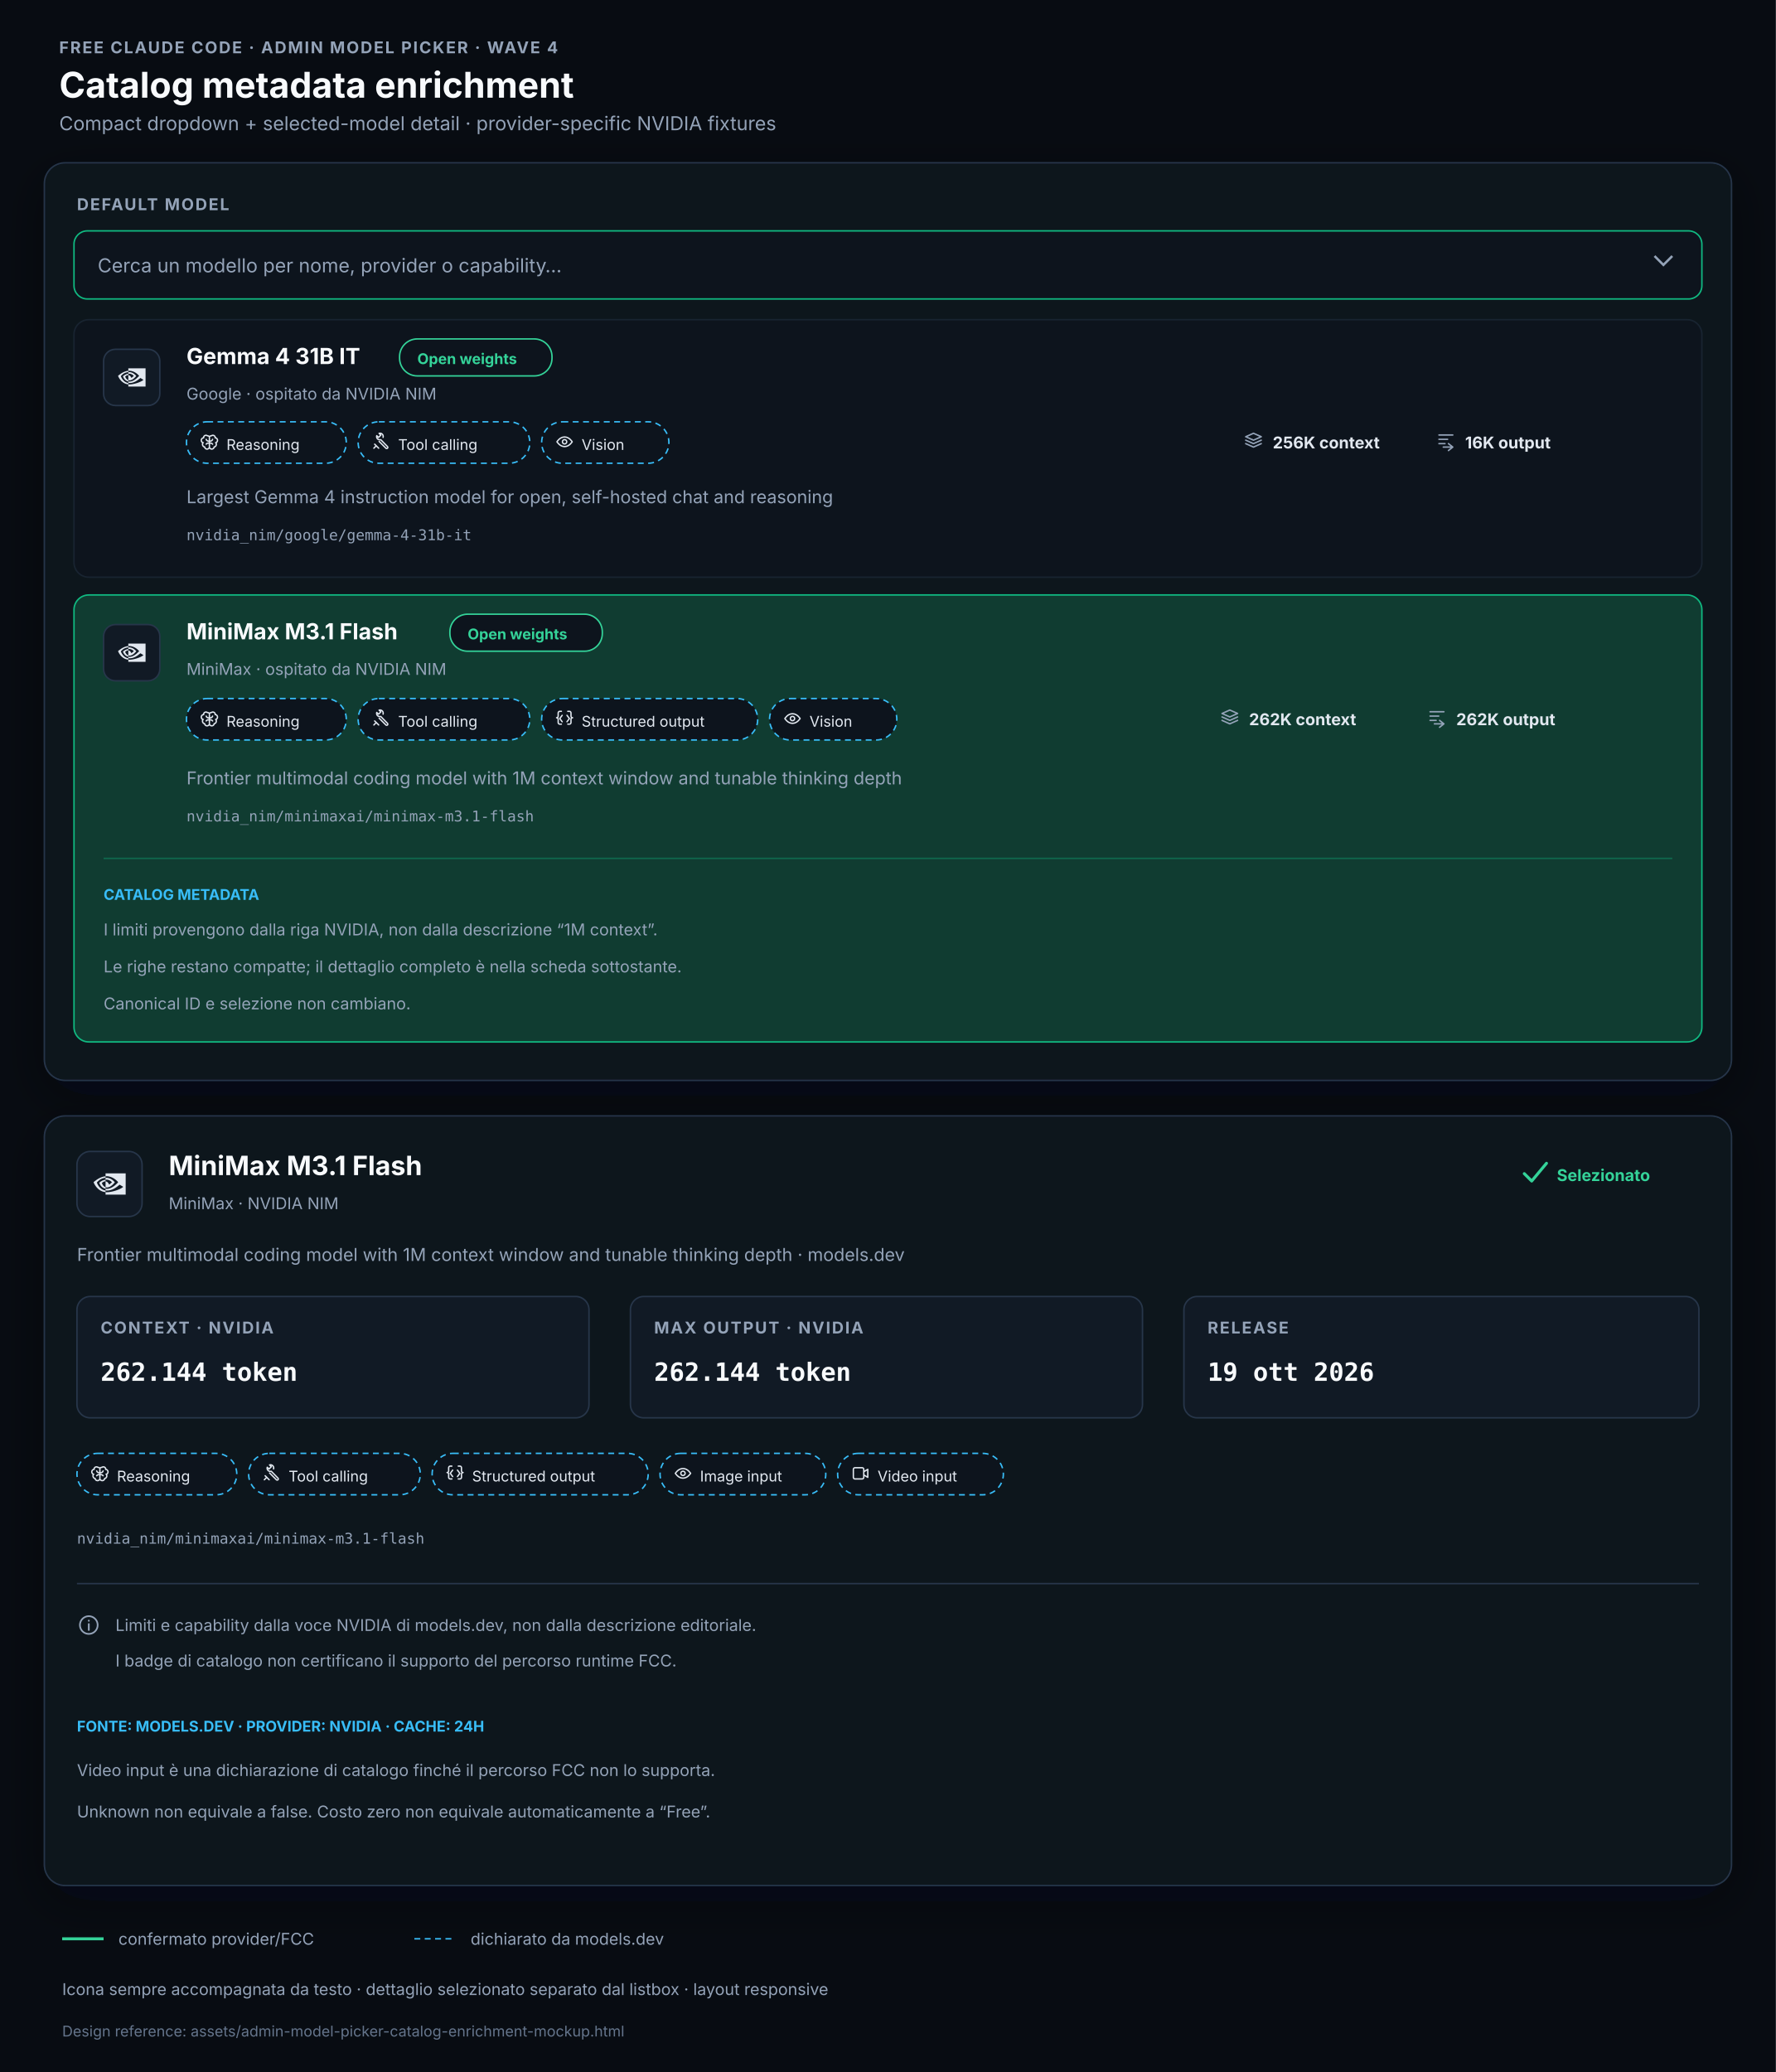
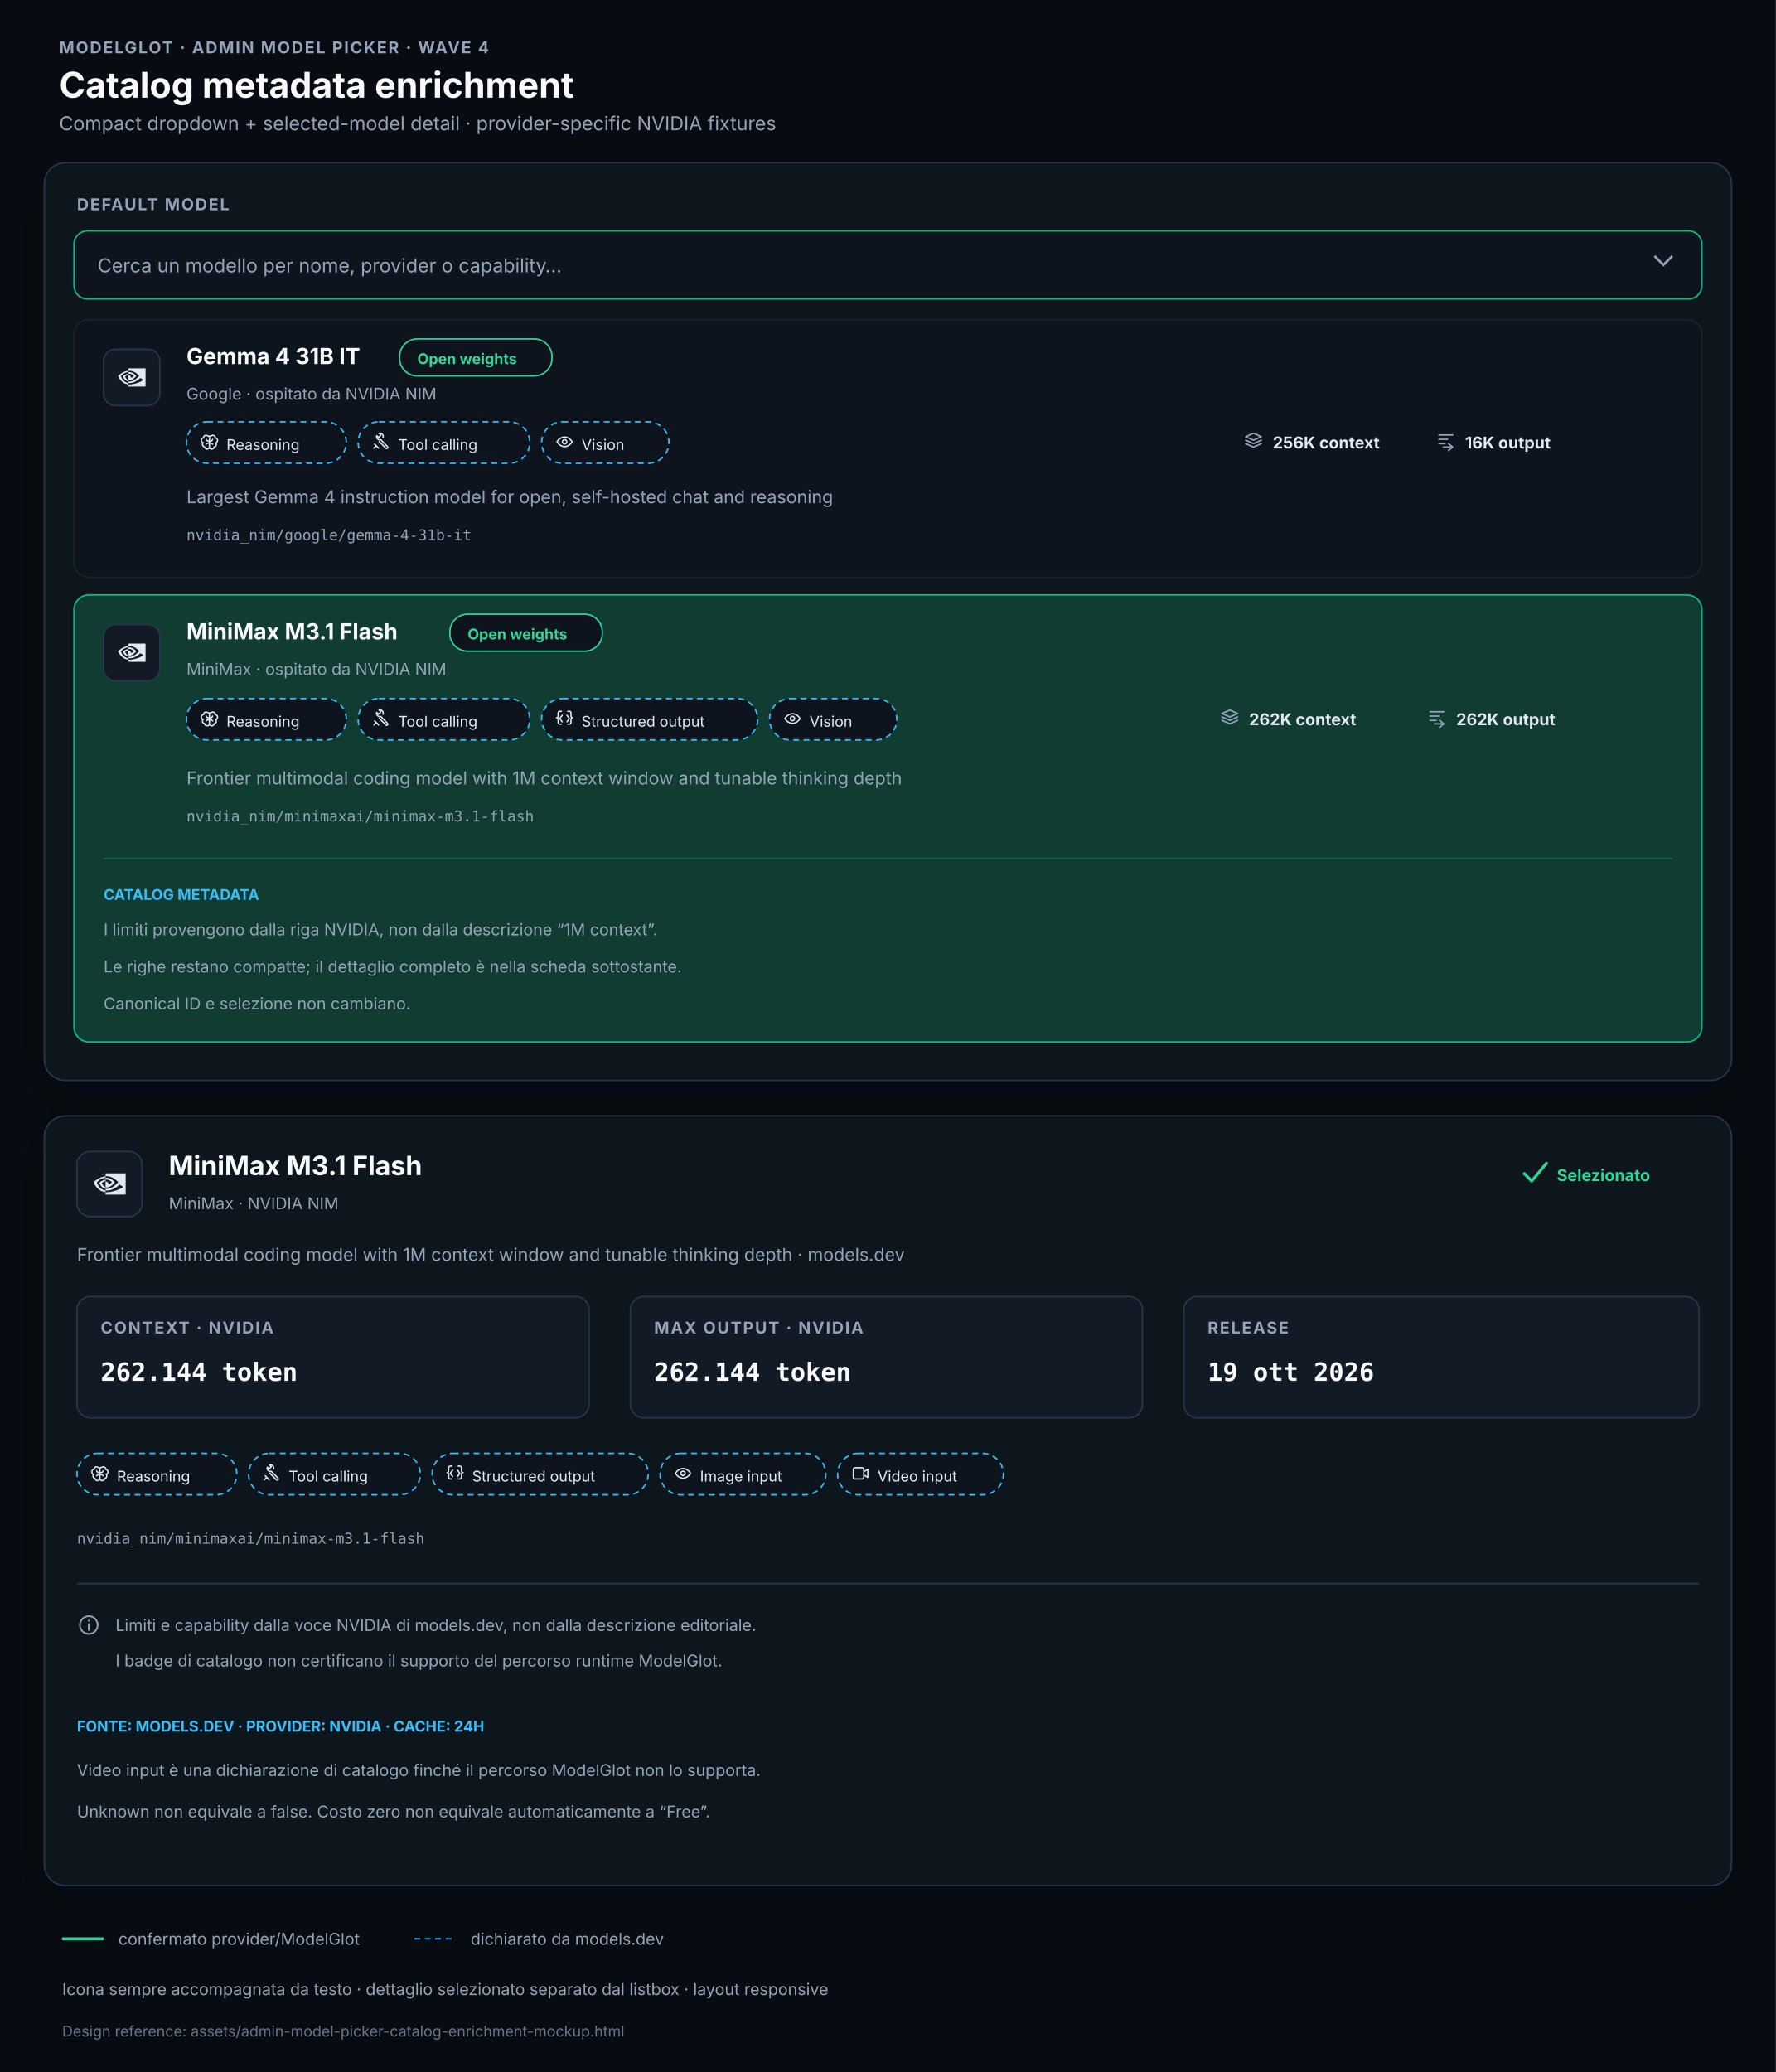
<svg xmlns="http://www.w3.org/2000/svg" width="1200" height="1400" viewBox="0 0 1200 1400" role="img" aria-labelledby="title desc">
  <defs>
    <filter id="shadow" x="-10%" y="-10%" width="120%" height="130%">
      <feDropShadow dx="0" dy="10" stdDeviation="16" flood-color="#020617" flood-opacity="0.38" />
    </filter>
    <symbol id="nvidia" viewBox="0 0 40 40">
      <path d="M16.18 15.879V14.028C16.347 14.015 16.527 14.003 16.72 14.003C21.797 13.836 25.125 18.36 25.125 18.36C25.125 18.36 21.527 23.346 17.671 23.346C17.157 23.346 16.656 23.269 16.18 23.102V17.473C18.146 17.73 18.545 18.591 19.727 20.57L22.375 18.347C22.375 18.347 20.434 15.828 17.195 15.828C16.836 15.828 16.501 15.841 16.18 15.879ZM16.18 9.755V12.525C16.347 12.512 16.527 12.499 16.72 12.486C23.763 12.255 28.377 18.27 28.377 18.27C28.377 18.27 23.082 24.683 17.594 24.683C17.08 24.683 16.617 24.644 16.18 24.555V26.277C16.553 26.315 16.938 26.341 17.363 26.341C22.465 26.341 26.166 23.745 29.752 20.647C30.343 21.123 32.76 22.28 33.261 22.794C29.868 25.634 21.925 27.935 17.44 27.935C17.015 27.935 16.591 27.909 16.18 27.87V30.287H35.6V9.755H16.18ZM16.18 23.102V24.555C11.438 23.719 10.127 18.797 10.127 18.797C10.127 18.797 12.402 16.277 16.18 15.879V17.473H16.167C14.188 17.241 12.633 19.092 12.633 19.092C12.633 19.092 13.507 22.203 16.18 23.102ZM7.775 18.591C7.775 18.591 10.576 14.453 16.18 14.028V12.525C9.972 13.026 4.6 18.27 4.6 18.27C4.6 18.27 7.646 27.073 16.18 27.858V26.277C9.908 25.48 7.775 18.591 7.775 18.591Z" fill="currentColor" />
    </symbol>
    <symbol id="brain" viewBox="0 0 24 24">
      <path d="M9.5 4.5A3 3 0 0 0 4.7 7 3.2 3.2 0 0 0 4 13.2 3.4 3.4 0 0 0 6 18.5 3.1 3.1 0 0 0 12 19V5.8a3 3 0 0 0-2.5-1.3ZM14.5 4.5A3 3 0 0 1 19.3 7a3.2 3.2 0 0 1 .7 6.2 3.4 3.4 0 0 1-2 5.3 3.1 3.1 0 0 1-6 .5V5.8a3 3 0 0 1 2.5-1.3ZM8 9a3 3 0 0 0 4 2M16 9a3 3 0 0 1-4 2M8 15a3 3 0 0 1 4-1M16 15a3 3 0 0 0-4-1" fill="none" stroke="currentColor" stroke-width="1.7" stroke-linecap="round" />
    </symbol>
    <symbol id="tool" viewBox="0 0 24 24">
      <path d="M14.5 6.5a4 4 0 0 0-5-5l2.2 2.2-2.9 2.9-2.2-2.2a4 4 0 0 0 5 5L20 18a1.4 1.4 0 0 1-2 2l-8.4-8.4M4 15l5 5M3 20l2-2" fill="none" stroke="currentColor" stroke-width="1.7" stroke-linecap="round" stroke-linejoin="round" />
    </symbol>
    <symbol id="eye" viewBox="0 0 24 24">
      <path d="M2.5 12s3.5-6 9.5-6 9.5 6 9.5 6-3.5 6-9.5 6-9.5-6-9.5-6Z" fill="none" stroke="currentColor" stroke-width="1.7" />
      <circle cx="12" cy="12" r="2.7" fill="none" stroke="currentColor" stroke-width="1.7" />
    </symbol>
    <symbol id="video" viewBox="0 0 24 24">
      <rect x="3" y="5" width="13" height="14" rx="2" fill="none" stroke="currentColor" stroke-width="1.7" />
      <path d="m16 10 5-3v10l-5-3" fill="none" stroke="currentColor" stroke-width="1.7" stroke-linejoin="round" />
    </symbol>
    <symbol id="braces" viewBox="0 0 24 24">
      <path d="M8 3H6a2 2 0 0 0-2 2v4a2 2 0 0 1-2 2 2 2 0 0 1 2 2v4a2 2 0 0 0 2 2h2M16 3h2a2 2 0 0 1 2 2v4a2 2 0 0 0 2 2 2 2 0 0 0-2 2v4a2 2 0 0 1-2 2h-2M9 8l-3 4 3 4M15 8l3 4-3 4" fill="none" stroke="currentColor" stroke-width="1.7" stroke-linecap="round" stroke-linejoin="round" />
    </symbol>
    <symbol id="context" viewBox="0 0 24 24">
      <path d="m12 3 9 4-9 4-9-4 9-4Zm-9 8 9 4 9-4M3 15l9 4 9-4" fill="none" stroke="currentColor" stroke-width="1.7" stroke-linecap="round" stroke-linejoin="round" />
    </symbol>
    <symbol id="output" viewBox="0 0 24 24">
      <path d="M4 5h16M4 10h10M4 15h7M15 15l5 4-5 4M20 19H9" fill="none" stroke="currentColor" stroke-width="1.7" stroke-linecap="round" stroke-linejoin="round" />
    </symbol>
    <symbol id="info" viewBox="0 0 24 24">
      <circle cx="12" cy="12" r="9" fill="none" stroke="currentColor" stroke-width="1.7" />
      <path d="M12 11v6M12 7.5v.2" fill="none" stroke="currentColor" stroke-width="1.8" stroke-linecap="round" />
    </symbol>
    <style>
      .text { fill: #e2e8f0; }
      .muted { fill: #94a3b8; }
      .strong { fill: #f8fafc; font-weight: 700; }
      .label { fill: #94a3b8; font-size: 11px; font-weight: 700; letter-spacing: 1px; }
      .body { font-family: Inter, Segoe UI, Arial, sans-serif; font-size: 13px; }
      .small { font-size: 11px; }
      .mono { font-family: Consolas, monospace; }
      .catalog { fill: #0d141d; stroke: #38bdf8; stroke-dasharray: 4 3; }
      .status { fill: #0d141d; stroke: #34d399; }
      .logo-box { fill: #111a25; stroke: #27364a; }
    </style>
  </defs>
  <rect width="1200" height="1400" fill="#080c12" />
  <g class="body text">
-     <text x="40" y="36" class="label">FREE CLAUDE CODE · ADMIN MODEL PICKER · WAVE 4</text>
+     <text x="40" y="36" class="label">MODELGLOT · ADMIN MODEL PICKER · WAVE 4</text>
    <text x="40" y="66" class="strong" font-size="24">Catalog metadata enrichment</text>
    <text x="40" y="88" class="muted">Compact dropdown + selected-model detail · provider-specific NVIDIA fixtures</text>
    <rect x="30" y="110" width="1140" height="620" rx="14" fill="#0d141d" stroke="#27364a" filter="url(#shadow)" />
    <text x="52" y="142" class="label">DEFAULT MODEL</text>
    <rect x="50" y="156" width="1100" height="46" rx="9" fill="#0d141d" stroke="#10b981" />
    <text x="66" y="184" class="muted">Cerca un modello per nome, provider o capability…</text>
    <path d="m1118 173 6 6 6-6" fill="none" stroke="#94a3b8" stroke-width="1.6" />
    <rect x="50" y="216" width="1100" height="174" rx="10" fill="#0d141d" stroke="#27364a" stroke-opacity="0.45" />
    <rect x="70" y="236" width="38" height="38" rx="8" class="logo-box" />
    <use href="#nvidia" x="77" y="243" width="24" height="24" color="#e2e8f0" />
    <text x="126" y="246" class="strong" font-size="15">Gemma 4 31B IT</text>
    <rect x="270" y="229" width="103" height="25" rx="12" class="status" />
    <text x="282" y="246" fill="#34d399" font-size="10" font-weight="700">Open weights</text>
    <text x="126" y="270" class="muted small">Google · ospitato da NVIDIA NIM</text>
    <rect x="126" y="285" width="108" height="28" rx="14" class="catalog" />
    <use href="#brain" x="135" y="292" width="13" height="13" color="#e2e8f0" />
    <text x="153" y="304" font-size="10">Reasoning</text>
    <rect x="242" y="285" width="116" height="28" rx="14" class="catalog" />
    <use href="#tool" x="251" y="292" width="13" height="13" color="#e2e8f0" />
    <text x="269" y="304" font-size="10">Tool calling</text>
    <rect x="366" y="285" width="86" height="28" rx="14" class="catalog" />
    <use href="#eye" x="375" y="292" width="13" height="13" color="#e2e8f0" />
    <text x="393" y="304" font-size="10">Vision</text>
    <use href="#context" x="840" y="291" width="14" height="14" color="#94a3b8" />
    <text x="860" y="303" font-size="11" font-weight="700">256K context</text>
    <use href="#output" x="970" y="291" width="14" height="14" color="#94a3b8" />
    <text x="990" y="303" font-size="11" font-weight="700">16K output</text>
    <text x="126" y="340" class="muted" font-size="12">Largest Gemma 4 instruction model for open, self-hosted chat and reasoning</text>
    <text x="126" y="365" class="muted mono" font-size="10">nvidia_nim/google/gemma-4-31b-it</text>
    <rect x="50" y="402" width="1100" height="302" rx="10" fill="#103c31" stroke="#10b981" />
    <rect x="70" y="422" width="38" height="38" rx="8" class="logo-box" />
    <use href="#nvidia" x="77" y="429" width="24" height="24" color="#e2e8f0" />
    <text x="126" y="432" class="strong" font-size="15">MiniMax M3.1 Flash</text>
    <rect x="304" y="415" width="103" height="25" rx="12" class="status" />
    <text x="316" y="432" fill="#34d399" font-size="10" font-weight="700">Open weights</text>
    <text x="126" y="456" class="muted small">MiniMax · ospitato da NVIDIA NIM</text>
    <rect x="126" y="472" width="108" height="28" rx="14" class="catalog" />
    <use href="#brain" x="135" y="479" width="13" height="13" color="#e2e8f0" />
    <text x="153" y="491" font-size="10">Reasoning</text>
    <rect x="242" y="472" width="116" height="28" rx="14" class="catalog" />
    <use href="#tool" x="251" y="479" width="13" height="13" color="#e2e8f0" />
    <text x="269" y="491" font-size="10">Tool calling</text>
    <rect x="366" y="472" width="146" height="28" rx="14" class="catalog" />
    <use href="#braces" x="375" y="479" width="13" height="13" color="#e2e8f0" />
    <text x="393" y="491" font-size="10">Structured output</text>
    <rect x="520" y="472" width="86" height="28" rx="14" class="catalog" />
    <use href="#eye" x="529" y="479" width="13" height="13" color="#e2e8f0" />
    <text x="547" y="491" font-size="10">Vision</text>
    <use href="#context" x="824" y="478" width="14" height="14" color="#94a3b8" />
    <text x="844" y="490" font-size="11" font-weight="700">262K context</text>
    <use href="#output" x="964" y="478" width="14" height="14" color="#94a3b8" />
    <text x="984" y="490" font-size="11" font-weight="700">262K output</text>
    <text x="126" y="530" class="muted" font-size="12">Frontier multimodal coding model with 1M context window and tunable thinking depth</text>
    <text x="126" y="555" class="muted mono" font-size="10">nvidia_nim/minimaxai/minimax-m3.1-flash</text>
    <line x1="70" y1="580" x2="1130" y2="580" stroke="#10b981" stroke-opacity="0.35" />
    <text x="70" y="608" fill="#38bdf8" font-size="10" font-weight="700">CATALOG METADATA</text>
    <text x="70" y="632" class="muted small">I limiti provengono dalla riga NVIDIA, non dalla descrizione “1M context”.</text>
    <text x="70" y="657" class="muted small">Le righe restano compatte; il dettaglio completo è nella scheda sottostante.</text>
    <text x="70" y="682" class="muted small">Canonical ID e selezione non cambiano.</text>
    <rect x="30" y="754" width="1140" height="520" rx="14" fill="#0d141d" stroke="#27364a" filter="url(#shadow)" />
    <rect x="52" y="778" width="44" height="44" rx="9" class="logo-box" />
    <use href="#nvidia" x="60" y="786" width="28" height="28" color="#e2e8f0" />
    <text x="114" y="794" class="strong" font-size="18">MiniMax M3.1 Flash</text>
    <text x="114" y="817" class="muted small">MiniMax · NVIDIA NIM</text>
    <path d="m1030 793 5 5 10-12" fill="none" stroke="#34d399" stroke-width="2" stroke-linecap="round" stroke-linejoin="round" />
    <text x="1052" y="798" fill="#34d399" font-size="11" font-weight="700">Selezionato</text>
    <text x="52" y="852" class="muted" font-size="12">Frontier multimodal coding model with 1M context window and tunable thinking depth · models.dev</text>
    <rect x="52" y="876" width="346" height="82" rx="9" fill="#111a25" stroke="#27364a" />
    <text x="68" y="901" class="label" font-size="10">CONTEXT · NVIDIA</text>
    <text x="68" y="933" class="strong mono" font-size="17">262.144 token</text>
    <rect x="426" y="876" width="346" height="82" rx="9" fill="#111a25" stroke="#27364a" />
    <text x="442" y="901" class="label" font-size="10">MAX OUTPUT · NVIDIA</text>
    <text x="442" y="933" class="strong mono" font-size="17">262.144 token</text>
    <rect x="800" y="876" width="348" height="82" rx="9" fill="#111a25" stroke="#27364a" />
    <text x="816" y="901" class="label" font-size="10">RELEASE</text>
    <text x="816" y="933" class="strong mono" font-size="17">19 ott 2026</text>
    <rect x="52" y="982" width="108" height="28" rx="14" class="catalog" />
    <use href="#brain" x="61" y="989" width="13" height="13" color="#e2e8f0" />
    <text x="79" y="1001" font-size="10">Reasoning</text>
    <rect x="168" y="982" width="116" height="28" rx="14" class="catalog" />
    <use href="#tool" x="177" y="989" width="13" height="13" color="#e2e8f0" />
    <text x="195" y="1001" font-size="10">Tool calling</text>
    <rect x="292" y="982" width="146" height="28" rx="14" class="catalog" />
    <use href="#braces" x="301" y="989" width="13" height="13" color="#e2e8f0" />
    <text x="319" y="1001" font-size="10">Structured output</text>
    <rect x="446" y="982" width="112" height="28" rx="14" class="catalog" />
    <use href="#eye" x="455" y="989" width="13" height="13" color="#e2e8f0" />
    <text x="473" y="1001" font-size="10">Image input</text>
    <rect x="566" y="982" width="112" height="28" rx="14" class="catalog" />
    <use href="#video" x="575" y="989" width="13" height="13" color="#e2e8f0" />
    <text x="593" y="1001" font-size="10">Video input</text>
    <text x="52" y="1043" class="muted mono" font-size="10">nvidia_nim/minimaxai/minimax-m3.1-flash</text>
    <line x1="52" y1="1070" x2="1148" y2="1070" stroke="#27364a" />
    <use href="#info" x="52" y="1090" width="16" height="16" color="#94a3b8" />
    <text x="78" y="1102" class="muted small">Limiti e capability dalla voce NVIDIA di models.dev, non dalla descrizione editoriale.</text>
-     <text x="78" y="1126" class="muted small">I badge di catalogo non certificano il supporto del percorso runtime FCC.</text>
+     <text x="78" y="1126" class="muted small">I badge di catalogo non certificano il supporto del percorso runtime ModelGlot.</text>
    <text x="52" y="1170" fill="#38bdf8" font-size="10" font-weight="700">FONTE: MODELS.DEV · PROVIDER: NVIDIA · CACHE: 24H</text>
-     <text x="52" y="1200" class="muted small">Video input è una dichiarazione di catalogo finché il percorso FCC non lo supporta.</text>
+     <text x="52" y="1200" class="muted small">Video input è una dichiarazione di catalogo finché il percorso ModelGlot non lo supporta.</text>
    <text x="52" y="1228" class="muted small">Unknown non equivale a false. Costo zero non equivale automaticamente a “Free”.</text>
    <line x1="42" y1="1310" x2="70" y2="1310" stroke="#34d399" stroke-width="2" />
-     <text x="80" y="1314" class="muted small">confermato provider/FCC</text>
+     <text x="80" y="1314" class="muted small">confermato provider/ModelGlot</text>
    <line x1="280" y1="1310" x2="308" y2="1310" stroke="#38bdf8" stroke-dasharray="4 3" />
    <text x="318" y="1314" class="muted small">dichiarato da models.dev</text>
    <text x="42" y="1348" class="muted small">Icona sempre accompagnata da testo · dettaglio selezionato separato dal listbox · layout responsive</text>
    <text x="42" y="1376" fill="#64748b" font-size="10">Design reference: assets/admin-model-picker-catalog-enrichment-mockup.html</text>
  </g>
</svg>
